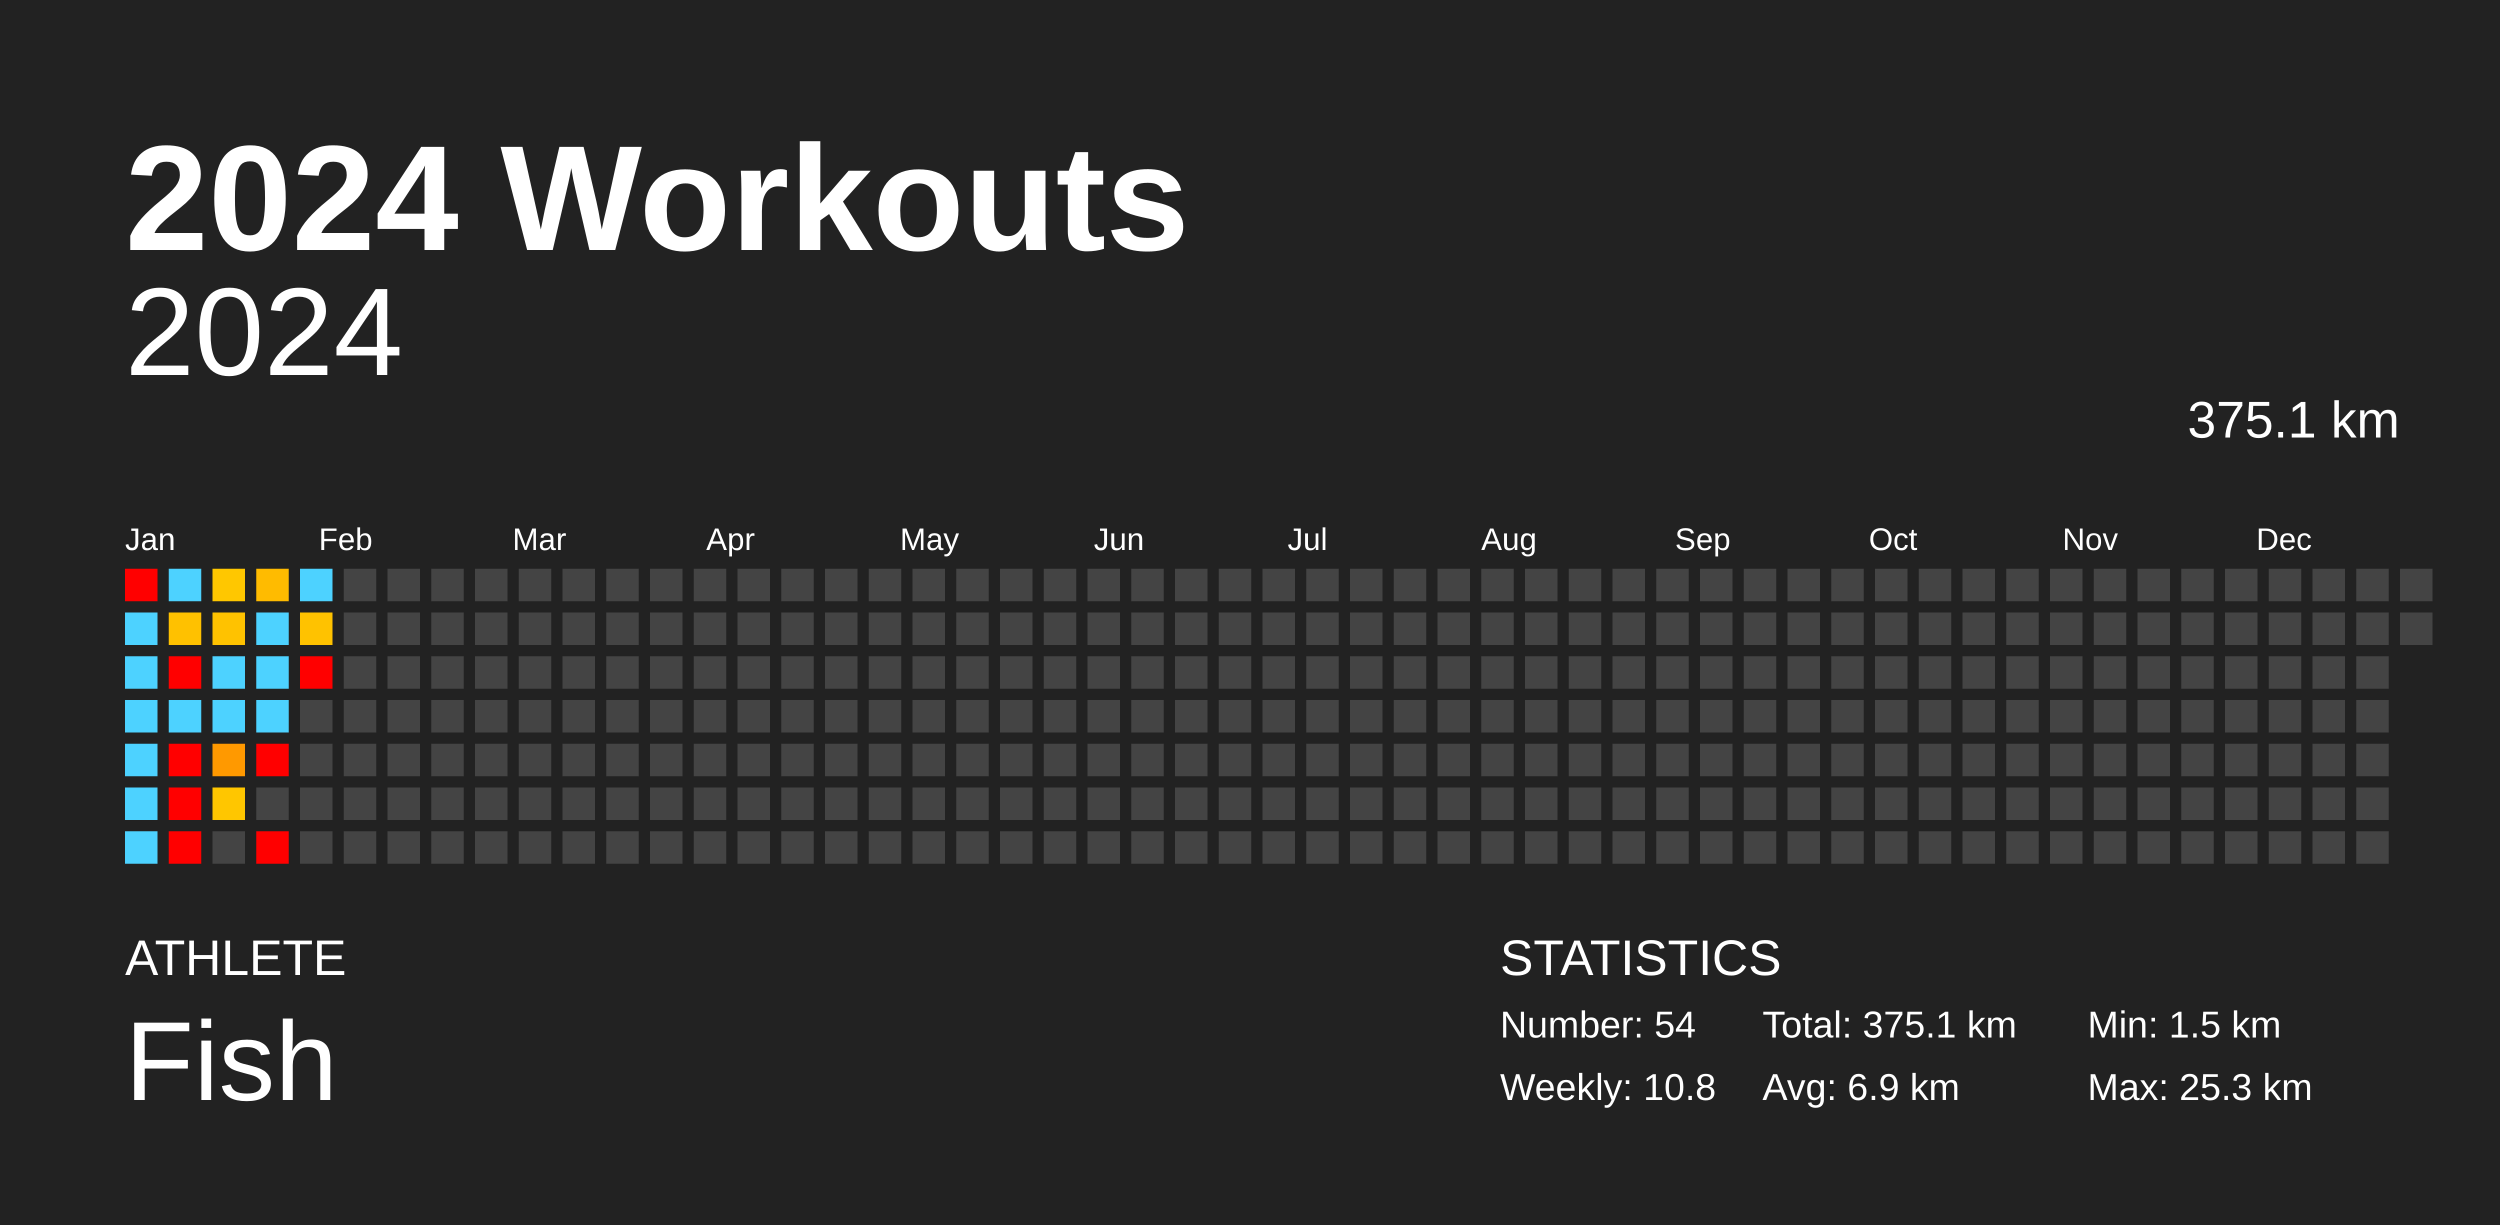
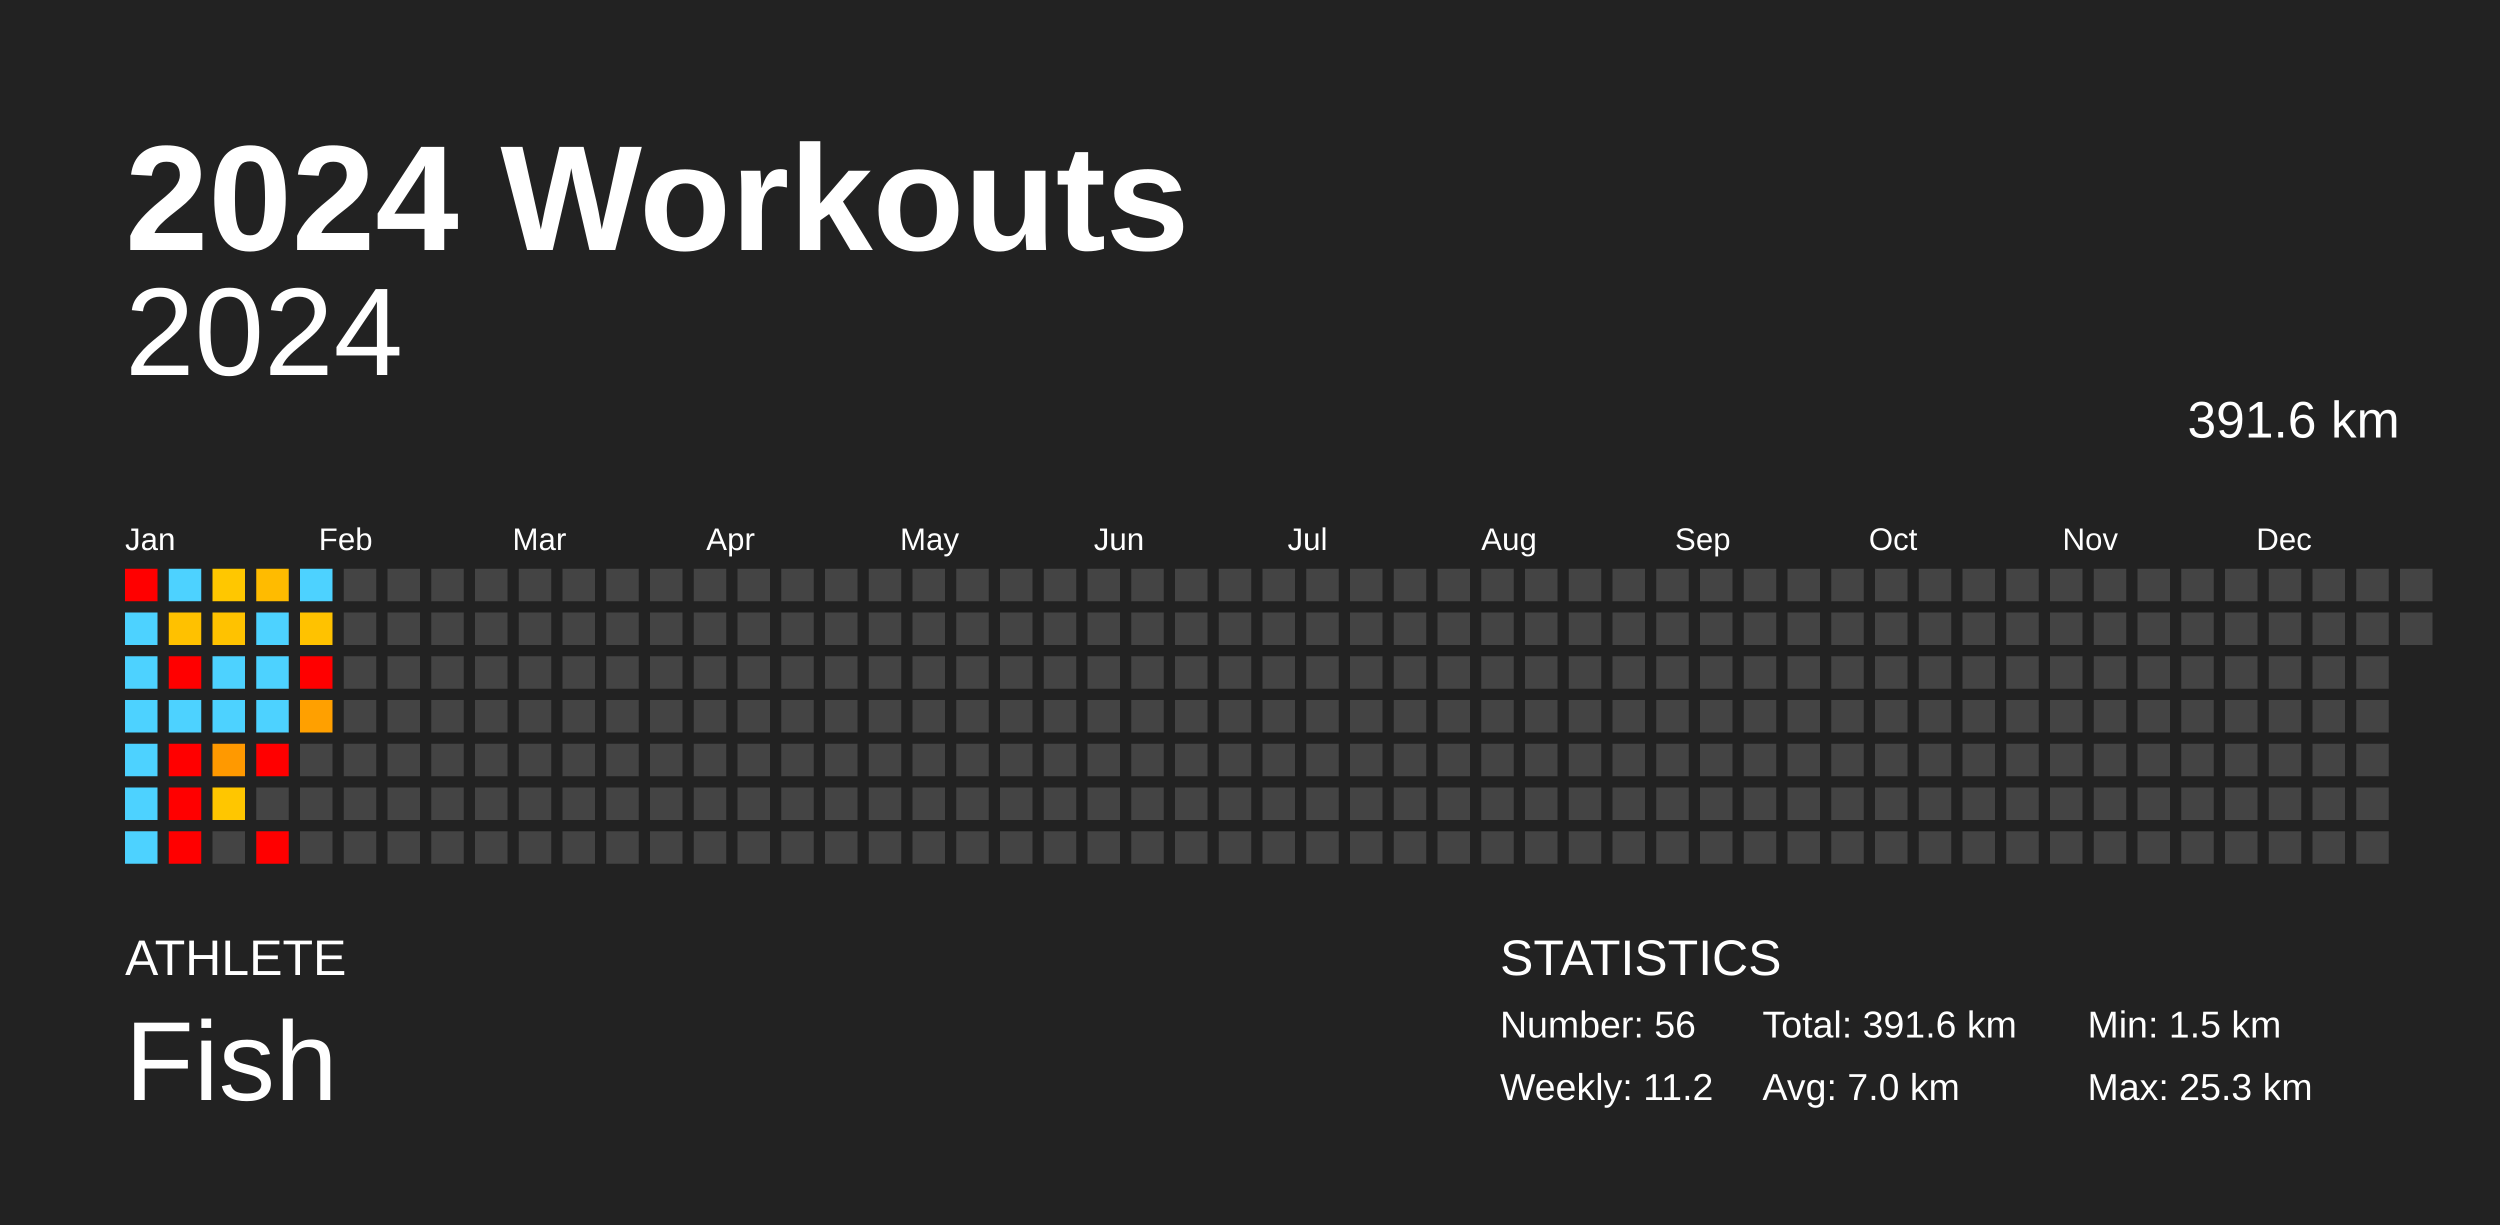
<svg xmlns="http://www.w3.org/2000/svg" baseProfile="full" height="98mm" version="1.1" viewBox="0,0,200,98" width="200mm">
  <defs />
  <rect fill="#222222" height="98" width="200" x="0" y="0" />
  <text fill="#FFFFFF" style="font-size:12px; font-family:Arial; font-weight:bold;" x="10" y="20">2024 Workouts</text>
  <text fill="#FFFFFF" style="font-size:4px; font-family:Arial" x="10" y="78">ATHLETE</text>
  <text fill="#FFFFFF" style="font-size:9px; font-family:Arial" x="10" y="88">Fish</text>
  <text fill="#FFFFFF" style="font-size:4px; font-family:Arial" x="120" y="78">STATISTICS</text>
-   <text fill="#FFFFFF" style="font-size:3px; font-family:Arial" x="120" y="83">Number: 54</text>
-   <text fill="#FFFFFF" style="font-size:3px; font-family:Arial" x="120" y="88">Weekly: 10.8</text>
-   <text fill="#FFFFFF" style="font-size:3px; font-family:Arial" x="141" y="83">Total: 375.1 km</text>
-   <text fill="#FFFFFF" style="font-size:3px; font-family:Arial" x="141" y="88">Avg: 6.9 km</text>
+   <text fill="#FFFFFF" style="font-size:3px; font-family:Arial" x="120" y="83">Number: 56</text>
+   <text fill="#FFFFFF" style="font-size:3px; font-family:Arial" x="120" y="88">Weekly: 11.2</text>
+   <text fill="#FFFFFF" style="font-size:3px; font-family:Arial" x="141" y="83">Total: 391.6 km</text>
+   <text fill="#FFFFFF" style="font-size:3px; font-family:Arial" x="141" y="88">Avg: 7.0 km</text>
  <text fill="#FFFFFF" style="font-size:3px; font-family:Arial" x="167" y="83">Min: 1.5 km</text>
  <text fill="#FFFFFF" style="font-size:3px; font-family:Arial" x="167" y="88">Max: 25.3 km</text>
  <text alignment-baseline="hanging" fill="#FFFFFF" style="font-size:10.0px; font-family:Arial;" x="10" y="30">2024</text>
-   <text alignment-baseline="hanging" fill="#FFFFFF" style="font-size:4.125px; font-family:Arial;" x="175" y="35">375.1 km</text>
+   <text alignment-baseline="hanging" fill="#FFFFFF" style="font-size:4.125px; font-family:Arial;" x="175" y="35">391.6 km</text>
  <text fill="#FFFFFF" style="font-size:2.5px; font-family:Arial" x="10.0" y="44">Jan</text>
  <text fill="#FFFFFF" style="font-size:2.5px; font-family:Arial" x="25.5" y="44">Feb</text>
  <text fill="#FFFFFF" style="font-size:2.5px; font-family:Arial" x="41.0" y="44">Mar</text>
  <text fill="#FFFFFF" style="font-size:2.5px; font-family:Arial" x="56.5" y="44">Apr</text>
  <text fill="#FFFFFF" style="font-size:2.5px; font-family:Arial" x="72.0" y="44">May</text>
  <text fill="#FFFFFF" style="font-size:2.5px; font-family:Arial" x="87.5" y="44">Jun</text>
  <text fill="#FFFFFF" style="font-size:2.5px; font-family:Arial" x="103.0" y="44">Jul</text>
  <text fill="#FFFFFF" style="font-size:2.5px; font-family:Arial" x="118.5" y="44">Aug</text>
  <text fill="#FFFFFF" style="font-size:2.5px; font-family:Arial" x="134.0" y="44">Sep</text>
  <text fill="#FFFFFF" style="font-size:2.5px; font-family:Arial" x="149.5" y="44">Oct</text>
  <text fill="#FFFFFF" style="font-size:2.5px; font-family:Arial" x="165.0" y="44">Nov</text>
  <text fill="#FFFFFF" style="font-size:2.5px; font-family:Arial" x="180.5" y="44">Dec</text>
  <rect fill="red" height="2.6" width="2.6" x="10.0" y="45.5" />
  <rect fill="#4dd2ff" height="2.6" width="2.6" x="10.0" y="49.0" />
  <rect fill="#4dd2ff" height="2.6" width="2.6" x="10.0" y="52.5" />
  <rect fill="#4dd2ff" height="2.6" width="2.6" x="10.0" y="56.0" />
  <rect fill="#4dd2ff" height="2.6" width="2.6" x="10.0" y="59.5" />
  <rect fill="#4dd2ff" height="2.6" width="2.6" x="10.0" y="63.0" />
  <rect fill="#4dd2ff" height="2.6" width="2.6" x="10.0" y="66.5" />
  <rect fill="#4dd2ff" height="2.6" width="2.6" x="13.5" y="45.5" />
  <rect fill="#ffc100" height="2.6" width="2.6" x="13.5" y="49.0" />
  <rect fill="red" height="2.6" width="2.6" x="13.5" y="52.5" />
  <rect fill="#4dd2ff" height="2.6" width="2.6" x="13.5" y="56.0" />
  <rect fill="red" height="2.6" width="2.6" x="13.5" y="59.5" />
  <rect fill="red" height="2.6" width="2.6" x="13.5" y="63.0" />
  <rect fill="red" height="2.6" width="2.6" x="13.5" y="66.5" />
  <rect fill="#ffc700" height="2.6" width="2.6" x="17.0" y="45.5" />
  <rect fill="#ffc200" height="2.6" width="2.6" x="17.0" y="49.0" />
  <rect fill="#4dd2ff" height="2.6" width="2.6" x="17.0" y="52.5" />
  <rect fill="#4dd2ff" height="2.6" width="2.6" x="17.0" y="56.0" />
  <rect fill="#ff9900" height="2.6" width="2.6" x="17.0" y="59.5" />
  <rect fill="#ffc600" height="2.6" width="2.6" x="17.0" y="63.0" />
  <rect fill="#444444" height="2.6" width="2.6" x="17.0" y="66.5" />
  <rect fill="#ffbb00" height="2.6" width="2.6" x="20.5" y="45.5" />
  <rect fill="#4dd2ff" height="2.6" width="2.6" x="20.5" y="49.0" />
  <rect fill="#4dd2ff" height="2.6" width="2.6" x="20.5" y="52.5" />
  <rect fill="#4dd2ff" height="2.6" width="2.6" x="20.5" y="56.0" />
  <rect fill="red" height="2.6" width="2.6" x="20.5" y="59.5" />
  <rect fill="#444444" height="2.6" width="2.6" x="20.5" y="63.0" />
  <rect fill="red" height="2.6" width="2.6" x="20.5" y="66.5" />
  <rect fill="#4dd2ff" height="2.6" width="2.6" x="24.0" y="45.5" />
  <rect fill="#ffc200" height="2.6" width="2.6" x="24.0" y="49.0" />
  <rect fill="red" height="2.6" width="2.6" x="24.0" y="52.5" />
-   <rect fill="#444444" height="2.6" width="2.6" x="24.0" y="56.0" />
+   <rect fill="#ffa000" height="2.6" width="2.6" x="24.0" y="56.0" />
  <rect fill="#444444" height="2.6" width="2.6" x="24.0" y="59.5" />
  <rect fill="#444444" height="2.6" width="2.6" x="24.0" y="63.0" />
  <rect fill="#444444" height="2.6" width="2.6" x="24.0" y="66.5" />
  <rect fill="#444444" height="2.6" width="2.6" x="27.5" y="45.5" />
  <rect fill="#444444" height="2.6" width="2.6" x="27.5" y="49.0" />
  <rect fill="#444444" height="2.6" width="2.6" x="27.5" y="52.5" />
  <rect fill="#444444" height="2.6" width="2.6" x="27.5" y="56.0" />
  <rect fill="#444444" height="2.6" width="2.6" x="27.5" y="59.5" />
  <rect fill="#444444" height="2.6" width="2.6" x="27.5" y="63.0" />
  <rect fill="#444444" height="2.6" width="2.6" x="27.5" y="66.5" />
  <rect fill="#444444" height="2.6" width="2.6" x="31.0" y="45.5" />
  <rect fill="#444444" height="2.6" width="2.6" x="31.0" y="49.0" />
  <rect fill="#444444" height="2.6" width="2.6" x="31.0" y="52.5" />
  <rect fill="#444444" height="2.6" width="2.6" x="31.0" y="56.0" />
  <rect fill="#444444" height="2.6" width="2.6" x="31.0" y="59.5" />
  <rect fill="#444444" height="2.6" width="2.6" x="31.0" y="63.0" />
  <rect fill="#444444" height="2.6" width="2.6" x="31.0" y="66.5" />
  <rect fill="#444444" height="2.6" width="2.6" x="34.5" y="45.5" />
  <rect fill="#444444" height="2.6" width="2.6" x="34.5" y="49.0" />
  <rect fill="#444444" height="2.6" width="2.6" x="34.5" y="52.5" />
  <rect fill="#444444" height="2.6" width="2.6" x="34.5" y="56.0" />
  <rect fill="#444444" height="2.6" width="2.6" x="34.5" y="59.5" />
  <rect fill="#444444" height="2.6" width="2.6" x="34.5" y="63.0" />
  <rect fill="#444444" height="2.6" width="2.6" x="34.5" y="66.5" />
  <rect fill="#444444" height="2.6" width="2.6" x="38.0" y="45.5" />
  <rect fill="#444444" height="2.6" width="2.6" x="38.0" y="49.0" />
  <rect fill="#444444" height="2.6" width="2.6" x="38.0" y="52.5" />
  <rect fill="#444444" height="2.6" width="2.6" x="38.0" y="56.0" />
  <rect fill="#444444" height="2.6" width="2.6" x="38.0" y="59.5" />
  <rect fill="#444444" height="2.6" width="2.6" x="38.0" y="63.0" />
  <rect fill="#444444" height="2.6" width="2.6" x="38.0" y="66.5" />
  <rect fill="#444444" height="2.6" width="2.6" x="41.5" y="45.5" />
  <rect fill="#444444" height="2.6" width="2.6" x="41.5" y="49.0" />
  <rect fill="#444444" height="2.6" width="2.6" x="41.5" y="52.5" />
  <rect fill="#444444" height="2.6" width="2.6" x="41.5" y="56.0" />
  <rect fill="#444444" height="2.6" width="2.6" x="41.5" y="59.5" />
  <rect fill="#444444" height="2.6" width="2.6" x="41.5" y="63.0" />
  <rect fill="#444444" height="2.6" width="2.6" x="41.5" y="66.5" />
  <rect fill="#444444" height="2.6" width="2.6" x="45.0" y="45.5" />
  <rect fill="#444444" height="2.6" width="2.6" x="45.0" y="49.0" />
  <rect fill="#444444" height="2.6" width="2.6" x="45.0" y="52.5" />
  <rect fill="#444444" height="2.6" width="2.6" x="45.0" y="56.0" />
  <rect fill="#444444" height="2.6" width="2.6" x="45.0" y="59.5" />
  <rect fill="#444444" height="2.6" width="2.6" x="45.0" y="63.0" />
  <rect fill="#444444" height="2.6" width="2.6" x="45.0" y="66.5" />
  <rect fill="#444444" height="2.6" width="2.6" x="48.5" y="45.5" />
  <rect fill="#444444" height="2.6" width="2.6" x="48.5" y="49.0" />
  <rect fill="#444444" height="2.6" width="2.6" x="48.5" y="52.5" />
  <rect fill="#444444" height="2.6" width="2.6" x="48.5" y="56.0" />
  <rect fill="#444444" height="2.6" width="2.6" x="48.5" y="59.5" />
  <rect fill="#444444" height="2.6" width="2.6" x="48.5" y="63.0" />
  <rect fill="#444444" height="2.6" width="2.6" x="48.5" y="66.5" />
  <rect fill="#444444" height="2.6" width="2.6" x="52.0" y="45.5" />
  <rect fill="#444444" height="2.6" width="2.6" x="52.0" y="49.0" />
  <rect fill="#444444" height="2.6" width="2.6" x="52.0" y="52.5" />
  <rect fill="#444444" height="2.6" width="2.6" x="52.0" y="56.0" />
  <rect fill="#444444" height="2.6" width="2.6" x="52.0" y="59.5" />
  <rect fill="#444444" height="2.6" width="2.6" x="52.0" y="63.0" />
  <rect fill="#444444" height="2.6" width="2.6" x="52.0" y="66.5" />
  <rect fill="#444444" height="2.6" width="2.6" x="55.5" y="45.5" />
  <rect fill="#444444" height="2.6" width="2.6" x="55.5" y="49.0" />
  <rect fill="#444444" height="2.6" width="2.6" x="55.5" y="52.5" />
  <rect fill="#444444" height="2.6" width="2.6" x="55.5" y="56.0" />
  <rect fill="#444444" height="2.6" width="2.6" x="55.5" y="59.5" />
  <rect fill="#444444" height="2.6" width="2.6" x="55.5" y="63.0" />
  <rect fill="#444444" height="2.6" width="2.6" x="55.5" y="66.5" />
  <rect fill="#444444" height="2.6" width="2.6" x="59.0" y="45.5" />
  <rect fill="#444444" height="2.6" width="2.6" x="59.0" y="49.0" />
  <rect fill="#444444" height="2.6" width="2.6" x="59.0" y="52.5" />
  <rect fill="#444444" height="2.6" width="2.6" x="59.0" y="56.0" />
  <rect fill="#444444" height="2.6" width="2.6" x="59.0" y="59.5" />
  <rect fill="#444444" height="2.6" width="2.6" x="59.0" y="63.0" />
  <rect fill="#444444" height="2.6" width="2.6" x="59.0" y="66.5" />
  <rect fill="#444444" height="2.6" width="2.6" x="62.5" y="45.5" />
  <rect fill="#444444" height="2.6" width="2.6" x="62.5" y="49.0" />
  <rect fill="#444444" height="2.6" width="2.6" x="62.5" y="52.5" />
  <rect fill="#444444" height="2.6" width="2.6" x="62.5" y="56.0" />
  <rect fill="#444444" height="2.6" width="2.6" x="62.5" y="59.5" />
  <rect fill="#444444" height="2.6" width="2.6" x="62.5" y="63.0" />
  <rect fill="#444444" height="2.6" width="2.6" x="62.5" y="66.5" />
  <rect fill="#444444" height="2.6" width="2.6" x="66.0" y="45.5" />
  <rect fill="#444444" height="2.6" width="2.6" x="66.0" y="49.0" />
  <rect fill="#444444" height="2.6" width="2.6" x="66.0" y="52.5" />
  <rect fill="#444444" height="2.6" width="2.6" x="66.0" y="56.0" />
  <rect fill="#444444" height="2.6" width="2.6" x="66.0" y="59.5" />
  <rect fill="#444444" height="2.6" width="2.6" x="66.0" y="63.0" />
  <rect fill="#444444" height="2.6" width="2.6" x="66.0" y="66.5" />
  <rect fill="#444444" height="2.6" width="2.6" x="69.5" y="45.5" />
  <rect fill="#444444" height="2.6" width="2.6" x="69.5" y="49.0" />
  <rect fill="#444444" height="2.6" width="2.6" x="69.5" y="52.5" />
  <rect fill="#444444" height="2.6" width="2.6" x="69.5" y="56.0" />
  <rect fill="#444444" height="2.6" width="2.6" x="69.5" y="59.5" />
  <rect fill="#444444" height="2.6" width="2.6" x="69.5" y="63.0" />
  <rect fill="#444444" height="2.6" width="2.6" x="69.5" y="66.5" />
  <rect fill="#444444" height="2.6" width="2.6" x="73.0" y="45.5" />
  <rect fill="#444444" height="2.6" width="2.6" x="73.0" y="49.0" />
  <rect fill="#444444" height="2.6" width="2.6" x="73.0" y="52.5" />
  <rect fill="#444444" height="2.6" width="2.6" x="73.0" y="56.0" />
  <rect fill="#444444" height="2.6" width="2.6" x="73.0" y="59.5" />
  <rect fill="#444444" height="2.6" width="2.6" x="73.0" y="63.0" />
  <rect fill="#444444" height="2.6" width="2.6" x="73.0" y="66.5" />
  <rect fill="#444444" height="2.6" width="2.6" x="76.5" y="45.5" />
  <rect fill="#444444" height="2.6" width="2.6" x="76.5" y="49.0" />
  <rect fill="#444444" height="2.6" width="2.6" x="76.5" y="52.5" />
  <rect fill="#444444" height="2.6" width="2.6" x="76.5" y="56.0" />
  <rect fill="#444444" height="2.6" width="2.6" x="76.5" y="59.5" />
  <rect fill="#444444" height="2.6" width="2.6" x="76.5" y="63.0" />
  <rect fill="#444444" height="2.6" width="2.6" x="76.5" y="66.5" />
  <rect fill="#444444" height="2.6" width="2.6" x="80.0" y="45.5" />
  <rect fill="#444444" height="2.6" width="2.6" x="80.0" y="49.0" />
  <rect fill="#444444" height="2.6" width="2.6" x="80.0" y="52.5" />
  <rect fill="#444444" height="2.6" width="2.6" x="80.0" y="56.0" />
  <rect fill="#444444" height="2.6" width="2.6" x="80.0" y="59.5" />
  <rect fill="#444444" height="2.6" width="2.6" x="80.0" y="63.0" />
  <rect fill="#444444" height="2.6" width="2.6" x="80.0" y="66.5" />
  <rect fill="#444444" height="2.6" width="2.6" x="83.5" y="45.5" />
  <rect fill="#444444" height="2.6" width="2.6" x="83.5" y="49.0" />
  <rect fill="#444444" height="2.6" width="2.6" x="83.5" y="52.5" />
  <rect fill="#444444" height="2.6" width="2.6" x="83.5" y="56.0" />
  <rect fill="#444444" height="2.6" width="2.6" x="83.5" y="59.5" />
  <rect fill="#444444" height="2.6" width="2.6" x="83.5" y="63.0" />
  <rect fill="#444444" height="2.6" width="2.6" x="83.5" y="66.5" />
  <rect fill="#444444" height="2.6" width="2.6" x="87.0" y="45.5" />
  <rect fill="#444444" height="2.6" width="2.6" x="87.0" y="49.0" />
  <rect fill="#444444" height="2.6" width="2.6" x="87.0" y="52.5" />
  <rect fill="#444444" height="2.6" width="2.6" x="87.0" y="56.0" />
  <rect fill="#444444" height="2.6" width="2.6" x="87.0" y="59.5" />
  <rect fill="#444444" height="2.6" width="2.6" x="87.0" y="63.0" />
  <rect fill="#444444" height="2.6" width="2.6" x="87.0" y="66.5" />
  <rect fill="#444444" height="2.6" width="2.6" x="90.5" y="45.5" />
  <rect fill="#444444" height="2.6" width="2.6" x="90.5" y="49.0" />
  <rect fill="#444444" height="2.6" width="2.6" x="90.5" y="52.5" />
  <rect fill="#444444" height="2.6" width="2.6" x="90.5" y="56.0" />
  <rect fill="#444444" height="2.6" width="2.6" x="90.5" y="59.5" />
  <rect fill="#444444" height="2.6" width="2.6" x="90.5" y="63.0" />
  <rect fill="#444444" height="2.6" width="2.6" x="90.5" y="66.5" />
  <rect fill="#444444" height="2.6" width="2.6" x="94.0" y="45.5" />
  <rect fill="#444444" height="2.6" width="2.6" x="94.0" y="49.0" />
  <rect fill="#444444" height="2.6" width="2.6" x="94.0" y="52.5" />
  <rect fill="#444444" height="2.6" width="2.6" x="94.0" y="56.0" />
  <rect fill="#444444" height="2.6" width="2.6" x="94.0" y="59.5" />
  <rect fill="#444444" height="2.6" width="2.6" x="94.0" y="63.0" />
  <rect fill="#444444" height="2.6" width="2.6" x="94.0" y="66.5" />
  <rect fill="#444444" height="2.6" width="2.6" x="97.5" y="45.5" />
  <rect fill="#444444" height="2.6" width="2.6" x="97.5" y="49.0" />
  <rect fill="#444444" height="2.6" width="2.6" x="97.5" y="52.5" />
  <rect fill="#444444" height="2.6" width="2.6" x="97.5" y="56.0" />
  <rect fill="#444444" height="2.6" width="2.6" x="97.5" y="59.5" />
  <rect fill="#444444" height="2.6" width="2.6" x="97.5" y="63.0" />
  <rect fill="#444444" height="2.6" width="2.6" x="97.5" y="66.5" />
  <rect fill="#444444" height="2.6" width="2.6" x="101.0" y="45.5" />
  <rect fill="#444444" height="2.6" width="2.6" x="101.0" y="49.0" />
  <rect fill="#444444" height="2.6" width="2.6" x="101.0" y="52.5" />
  <rect fill="#444444" height="2.6" width="2.6" x="101.0" y="56.0" />
  <rect fill="#444444" height="2.6" width="2.6" x="101.0" y="59.5" />
  <rect fill="#444444" height="2.6" width="2.6" x="101.0" y="63.0" />
  <rect fill="#444444" height="2.6" width="2.6" x="101.0" y="66.5" />
  <rect fill="#444444" height="2.6" width="2.6" x="104.5" y="45.5" />
  <rect fill="#444444" height="2.6" width="2.6" x="104.5" y="49.0" />
  <rect fill="#444444" height="2.6" width="2.6" x="104.5" y="52.5" />
  <rect fill="#444444" height="2.6" width="2.6" x="104.5" y="56.0" />
  <rect fill="#444444" height="2.6" width="2.6" x="104.5" y="59.5" />
  <rect fill="#444444" height="2.6" width="2.6" x="104.5" y="63.0" />
  <rect fill="#444444" height="2.6" width="2.6" x="104.5" y="66.5" />
  <rect fill="#444444" height="2.6" width="2.6" x="108.0" y="45.5" />
  <rect fill="#444444" height="2.6" width="2.6" x="108.0" y="49.0" />
  <rect fill="#444444" height="2.6" width="2.6" x="108.0" y="52.5" />
  <rect fill="#444444" height="2.6" width="2.6" x="108.0" y="56.0" />
  <rect fill="#444444" height="2.6" width="2.6" x="108.0" y="59.5" />
  <rect fill="#444444" height="2.6" width="2.6" x="108.0" y="63.0" />
  <rect fill="#444444" height="2.6" width="2.6" x="108.0" y="66.5" />
  <rect fill="#444444" height="2.6" width="2.6" x="111.5" y="45.5" />
  <rect fill="#444444" height="2.6" width="2.6" x="111.5" y="49.0" />
  <rect fill="#444444" height="2.6" width="2.6" x="111.5" y="52.5" />
  <rect fill="#444444" height="2.6" width="2.6" x="111.5" y="56.0" />
  <rect fill="#444444" height="2.6" width="2.6" x="111.5" y="59.5" />
  <rect fill="#444444" height="2.6" width="2.6" x="111.5" y="63.0" />
  <rect fill="#444444" height="2.6" width="2.6" x="111.5" y="66.5" />
  <rect fill="#444444" height="2.6" width="2.6" x="115.0" y="45.5" />
  <rect fill="#444444" height="2.6" width="2.6" x="115.0" y="49.0" />
  <rect fill="#444444" height="2.6" width="2.6" x="115.0" y="52.5" />
  <rect fill="#444444" height="2.6" width="2.6" x="115.0" y="56.0" />
  <rect fill="#444444" height="2.6" width="2.6" x="115.0" y="59.5" />
  <rect fill="#444444" height="2.6" width="2.6" x="115.0" y="63.0" />
  <rect fill="#444444" height="2.6" width="2.6" x="115.0" y="66.5" />
  <rect fill="#444444" height="2.6" width="2.6" x="118.5" y="45.5" />
  <rect fill="#444444" height="2.6" width="2.6" x="118.5" y="49.0" />
  <rect fill="#444444" height="2.6" width="2.6" x="118.5" y="52.5" />
  <rect fill="#444444" height="2.6" width="2.6" x="118.5" y="56.0" />
  <rect fill="#444444" height="2.6" width="2.6" x="118.5" y="59.5" />
  <rect fill="#444444" height="2.6" width="2.6" x="118.5" y="63.0" />
  <rect fill="#444444" height="2.6" width="2.6" x="118.5" y="66.5" />
  <rect fill="#444444" height="2.6" width="2.6" x="122.0" y="45.5" />
  <rect fill="#444444" height="2.6" width="2.6" x="122.0" y="49.0" />
  <rect fill="#444444" height="2.6" width="2.6" x="122.0" y="52.5" />
  <rect fill="#444444" height="2.6" width="2.6" x="122.0" y="56.0" />
  <rect fill="#444444" height="2.6" width="2.6" x="122.0" y="59.5" />
  <rect fill="#444444" height="2.6" width="2.6" x="122.0" y="63.0" />
  <rect fill="#444444" height="2.6" width="2.6" x="122.0" y="66.5" />
  <rect fill="#444444" height="2.6" width="2.6" x="125.5" y="45.5" />
  <rect fill="#444444" height="2.6" width="2.6" x="125.5" y="49.0" />
  <rect fill="#444444" height="2.6" width="2.6" x="125.5" y="52.5" />
  <rect fill="#444444" height="2.6" width="2.6" x="125.5" y="56.0" />
  <rect fill="#444444" height="2.6" width="2.6" x="125.5" y="59.5" />
  <rect fill="#444444" height="2.6" width="2.6" x="125.5" y="63.0" />
  <rect fill="#444444" height="2.6" width="2.6" x="125.5" y="66.5" />
  <rect fill="#444444" height="2.6" width="2.6" x="129.0" y="45.5" />
  <rect fill="#444444" height="2.6" width="2.6" x="129.0" y="49.0" />
  <rect fill="#444444" height="2.6" width="2.6" x="129.0" y="52.5" />
  <rect fill="#444444" height="2.6" width="2.6" x="129.0" y="56.0" />
  <rect fill="#444444" height="2.6" width="2.6" x="129.0" y="59.5" />
  <rect fill="#444444" height="2.6" width="2.6" x="129.0" y="63.0" />
  <rect fill="#444444" height="2.6" width="2.6" x="129.0" y="66.5" />
  <rect fill="#444444" height="2.6" width="2.6" x="132.5" y="45.5" />
  <rect fill="#444444" height="2.6" width="2.6" x="132.5" y="49.0" />
  <rect fill="#444444" height="2.6" width="2.6" x="132.5" y="52.5" />
  <rect fill="#444444" height="2.6" width="2.6" x="132.5" y="56.0" />
  <rect fill="#444444" height="2.6" width="2.6" x="132.5" y="59.5" />
  <rect fill="#444444" height="2.6" width="2.6" x="132.5" y="63.0" />
  <rect fill="#444444" height="2.6" width="2.6" x="132.5" y="66.5" />
  <rect fill="#444444" height="2.6" width="2.6" x="136.0" y="45.5" />
  <rect fill="#444444" height="2.6" width="2.6" x="136.0" y="49.0" />
  <rect fill="#444444" height="2.6" width="2.6" x="136.0" y="52.5" />
  <rect fill="#444444" height="2.6" width="2.6" x="136.0" y="56.0" />
  <rect fill="#444444" height="2.6" width="2.6" x="136.0" y="59.5" />
  <rect fill="#444444" height="2.6" width="2.6" x="136.0" y="63.0" />
  <rect fill="#444444" height="2.6" width="2.6" x="136.0" y="66.5" />
  <rect fill="#444444" height="2.6" width="2.6" x="139.5" y="45.5" />
  <rect fill="#444444" height="2.6" width="2.6" x="139.5" y="49.0" />
  <rect fill="#444444" height="2.6" width="2.6" x="139.5" y="52.5" />
  <rect fill="#444444" height="2.6" width="2.6" x="139.5" y="56.0" />
  <rect fill="#444444" height="2.6" width="2.6" x="139.5" y="59.5" />
  <rect fill="#444444" height="2.6" width="2.6" x="139.5" y="63.0" />
  <rect fill="#444444" height="2.6" width="2.6" x="139.5" y="66.5" />
  <rect fill="#444444" height="2.6" width="2.6" x="143.0" y="45.5" />
  <rect fill="#444444" height="2.6" width="2.6" x="143.0" y="49.0" />
  <rect fill="#444444" height="2.6" width="2.6" x="143.0" y="52.5" />
  <rect fill="#444444" height="2.6" width="2.6" x="143.0" y="56.0" />
  <rect fill="#444444" height="2.6" width="2.6" x="143.0" y="59.5" />
  <rect fill="#444444" height="2.6" width="2.6" x="143.0" y="63.0" />
  <rect fill="#444444" height="2.6" width="2.6" x="143.0" y="66.5" />
  <rect fill="#444444" height="2.6" width="2.6" x="146.5" y="45.5" />
  <rect fill="#444444" height="2.6" width="2.6" x="146.5" y="49.0" />
  <rect fill="#444444" height="2.6" width="2.6" x="146.5" y="52.5" />
  <rect fill="#444444" height="2.6" width="2.6" x="146.5" y="56.0" />
  <rect fill="#444444" height="2.6" width="2.6" x="146.5" y="59.5" />
  <rect fill="#444444" height="2.6" width="2.6" x="146.5" y="63.0" />
  <rect fill="#444444" height="2.6" width="2.6" x="146.5" y="66.5" />
  <rect fill="#444444" height="2.6" width="2.6" x="150.0" y="45.5" />
  <rect fill="#444444" height="2.6" width="2.6" x="150.0" y="49.0" />
  <rect fill="#444444" height="2.6" width="2.6" x="150.0" y="52.5" />
  <rect fill="#444444" height="2.6" width="2.6" x="150.0" y="56.0" />
  <rect fill="#444444" height="2.6" width="2.6" x="150.0" y="59.5" />
  <rect fill="#444444" height="2.6" width="2.6" x="150.0" y="63.0" />
  <rect fill="#444444" height="2.6" width="2.6" x="150.0" y="66.5" />
  <rect fill="#444444" height="2.6" width="2.6" x="153.5" y="45.5" />
  <rect fill="#444444" height="2.6" width="2.6" x="153.5" y="49.0" />
  <rect fill="#444444" height="2.6" width="2.6" x="153.5" y="52.5" />
  <rect fill="#444444" height="2.6" width="2.6" x="153.5" y="56.0" />
  <rect fill="#444444" height="2.6" width="2.6" x="153.5" y="59.5" />
  <rect fill="#444444" height="2.6" width="2.6" x="153.5" y="63.0" />
  <rect fill="#444444" height="2.6" width="2.6" x="153.5" y="66.5" />
  <rect fill="#444444" height="2.6" width="2.6" x="157.0" y="45.5" />
  <rect fill="#444444" height="2.6" width="2.6" x="157.0" y="49.0" />
  <rect fill="#444444" height="2.6" width="2.6" x="157.0" y="52.5" />
  <rect fill="#444444" height="2.6" width="2.6" x="157.0" y="56.0" />
  <rect fill="#444444" height="2.6" width="2.6" x="157.0" y="59.5" />
  <rect fill="#444444" height="2.6" width="2.6" x="157.0" y="63.0" />
  <rect fill="#444444" height="2.6" width="2.6" x="157.0" y="66.5" />
  <rect fill="#444444" height="2.6" width="2.6" x="160.5" y="45.5" />
  <rect fill="#444444" height="2.6" width="2.6" x="160.5" y="49.0" />
  <rect fill="#444444" height="2.6" width="2.6" x="160.5" y="52.5" />
  <rect fill="#444444" height="2.6" width="2.6" x="160.5" y="56.0" />
  <rect fill="#444444" height="2.6" width="2.6" x="160.5" y="59.5" />
  <rect fill="#444444" height="2.6" width="2.6" x="160.5" y="63.0" />
  <rect fill="#444444" height="2.6" width="2.6" x="160.5" y="66.5" />
  <rect fill="#444444" height="2.6" width="2.6" x="164.0" y="45.5" />
  <rect fill="#444444" height="2.6" width="2.6" x="164.0" y="49.0" />
  <rect fill="#444444" height="2.6" width="2.6" x="164.0" y="52.5" />
  <rect fill="#444444" height="2.6" width="2.6" x="164.0" y="56.0" />
  <rect fill="#444444" height="2.6" width="2.6" x="164.0" y="59.5" />
  <rect fill="#444444" height="2.6" width="2.6" x="164.0" y="63.0" />
  <rect fill="#444444" height="2.6" width="2.6" x="164.0" y="66.5" />
  <rect fill="#444444" height="2.6" width="2.6" x="167.5" y="45.5" />
  <rect fill="#444444" height="2.6" width="2.6" x="167.5" y="49.0" />
  <rect fill="#444444" height="2.6" width="2.6" x="167.5" y="52.5" />
  <rect fill="#444444" height="2.6" width="2.6" x="167.5" y="56.0" />
  <rect fill="#444444" height="2.6" width="2.6" x="167.5" y="59.5" />
  <rect fill="#444444" height="2.6" width="2.6" x="167.5" y="63.0" />
  <rect fill="#444444" height="2.6" width="2.6" x="167.5" y="66.5" />
  <rect fill="#444444" height="2.6" width="2.6" x="171.0" y="45.5" />
  <rect fill="#444444" height="2.6" width="2.6" x="171.0" y="49.0" />
  <rect fill="#444444" height="2.6" width="2.6" x="171.0" y="52.5" />
  <rect fill="#444444" height="2.6" width="2.6" x="171.0" y="56.0" />
  <rect fill="#444444" height="2.6" width="2.6" x="171.0" y="59.5" />
  <rect fill="#444444" height="2.6" width="2.6" x="171.0" y="63.0" />
  <rect fill="#444444" height="2.6" width="2.6" x="171.0" y="66.5" />
  <rect fill="#444444" height="2.6" width="2.6" x="174.5" y="45.5" />
  <rect fill="#444444" height="2.6" width="2.6" x="174.5" y="49.0" />
  <rect fill="#444444" height="2.6" width="2.6" x="174.5" y="52.5" />
  <rect fill="#444444" height="2.6" width="2.6" x="174.5" y="56.0" />
  <rect fill="#444444" height="2.6" width="2.6" x="174.5" y="59.5" />
  <rect fill="#444444" height="2.6" width="2.6" x="174.5" y="63.0" />
  <rect fill="#444444" height="2.6" width="2.6" x="174.5" y="66.5" />
  <rect fill="#444444" height="2.6" width="2.6" x="178.0" y="45.5" />
  <rect fill="#444444" height="2.6" width="2.6" x="178.0" y="49.0" />
  <rect fill="#444444" height="2.6" width="2.6" x="178.0" y="52.5" />
  <rect fill="#444444" height="2.6" width="2.6" x="178.0" y="56.0" />
  <rect fill="#444444" height="2.6" width="2.6" x="178.0" y="59.5" />
  <rect fill="#444444" height="2.6" width="2.6" x="178.0" y="63.0" />
  <rect fill="#444444" height="2.6" width="2.6" x="178.0" y="66.5" />
  <rect fill="#444444" height="2.6" width="2.6" x="181.5" y="45.5" />
  <rect fill="#444444" height="2.6" width="2.6" x="181.5" y="49.0" />
  <rect fill="#444444" height="2.6" width="2.6" x="181.5" y="52.5" />
  <rect fill="#444444" height="2.6" width="2.6" x="181.5" y="56.0" />
  <rect fill="#444444" height="2.6" width="2.6" x="181.5" y="59.5" />
  <rect fill="#444444" height="2.6" width="2.6" x="181.5" y="63.0" />
  <rect fill="#444444" height="2.6" width="2.6" x="181.5" y="66.5" />
  <rect fill="#444444" height="2.6" width="2.6" x="185.0" y="45.5" />
  <rect fill="#444444" height="2.6" width="2.6" x="185.0" y="49.0" />
  <rect fill="#444444" height="2.6" width="2.6" x="185.0" y="52.5" />
  <rect fill="#444444" height="2.6" width="2.6" x="185.0" y="56.0" />
  <rect fill="#444444" height="2.6" width="2.6" x="185.0" y="59.5" />
  <rect fill="#444444" height="2.6" width="2.6" x="185.0" y="63.0" />
  <rect fill="#444444" height="2.6" width="2.6" x="185.0" y="66.5" />
  <rect fill="#444444" height="2.6" width="2.6" x="188.5" y="45.5" />
  <rect fill="#444444" height="2.6" width="2.6" x="188.5" y="49.0" />
  <rect fill="#444444" height="2.6" width="2.6" x="188.5" y="52.5" />
  <rect fill="#444444" height="2.6" width="2.6" x="188.5" y="56.0" />
  <rect fill="#444444" height="2.6" width="2.6" x="188.5" y="59.5" />
  <rect fill="#444444" height="2.6" width="2.6" x="188.5" y="63.0" />
  <rect fill="#444444" height="2.6" width="2.6" x="188.5" y="66.5" />
  <rect fill="#444444" height="2.6" width="2.6" x="192.0" y="45.5" />
  <rect fill="#444444" height="2.6" width="2.6" x="192.0" y="49.0" />
</svg>
